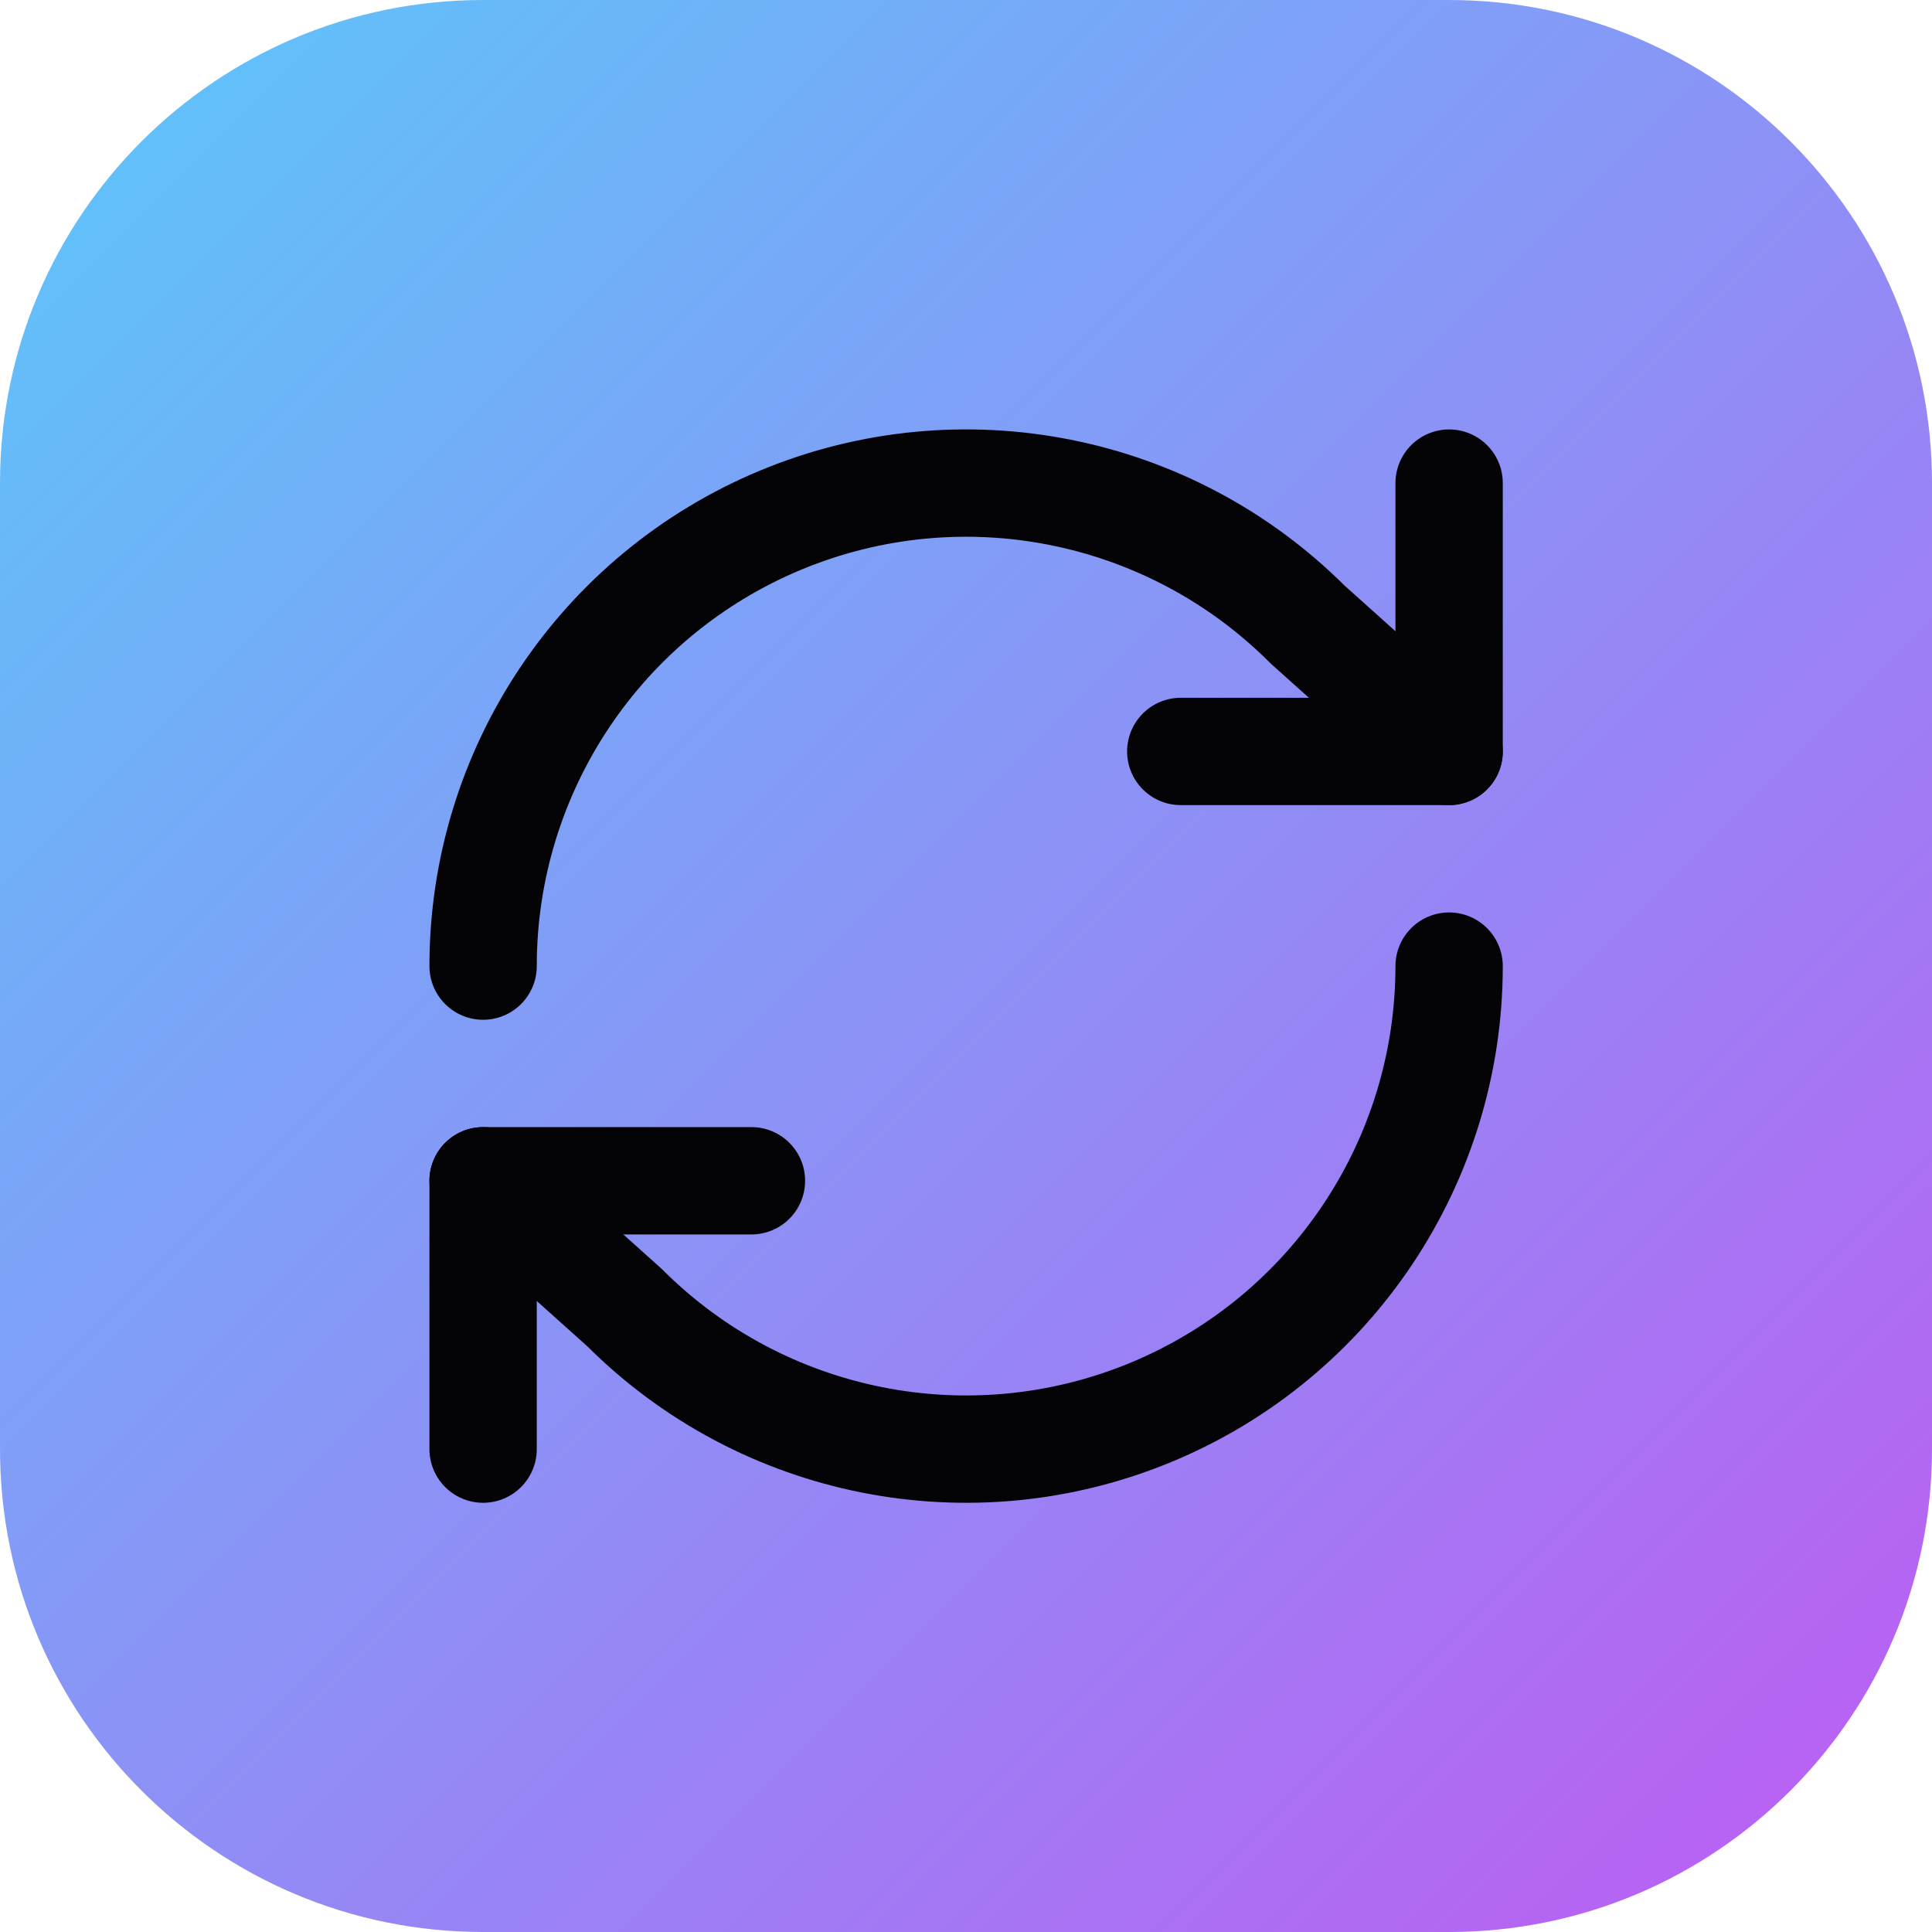
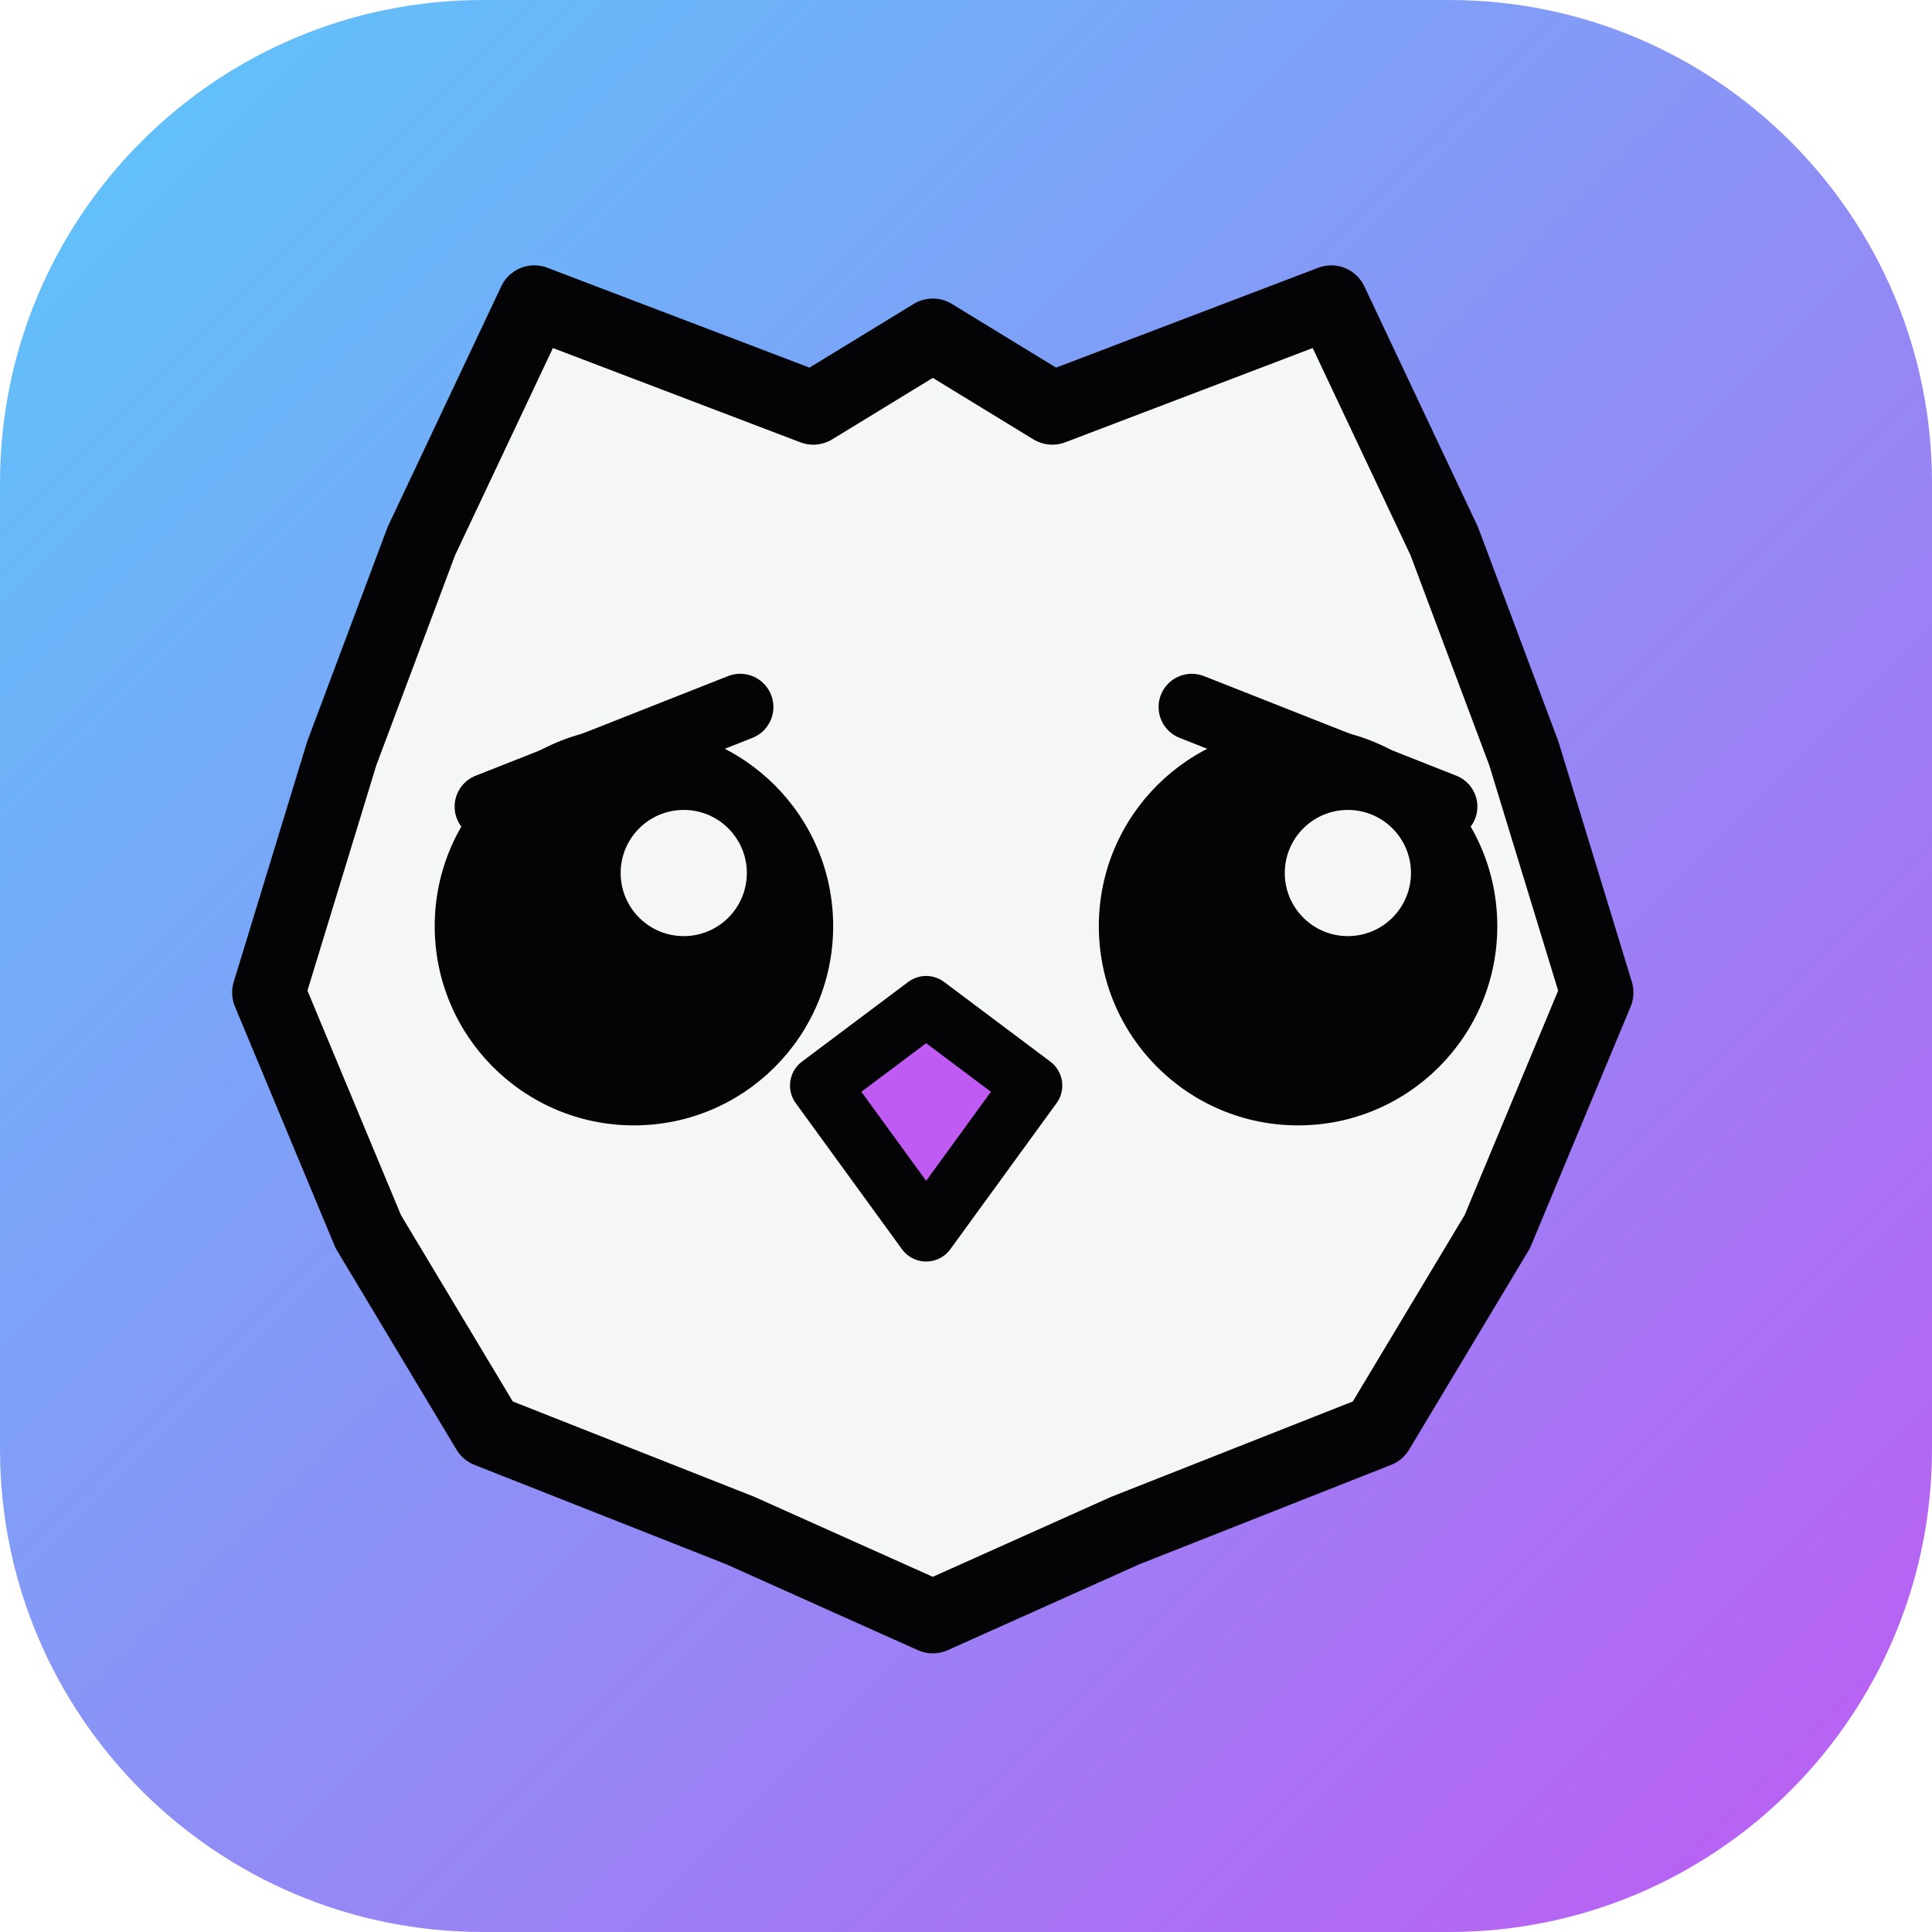
<svg xmlns="http://www.w3.org/2000/svg" viewBox="0 0 64 64">
  <defs>
    <linearGradient id="crypter-g" x1="0" y1="0" x2="1" y2="1">
      <stop offset="0" stop-color="#5ac8fa" />
      <stop offset="1" stop-color="#bf5af2" />
    </linearGradient>
  </defs>
  <rect width="64" height="64" rx="16" fill="url(#crypter-g)" />
-   <g transform="translate(10.67 10.67) scale(1.7778)" fill="none" stroke="#040406" stroke-width="2" stroke-linecap="round" stroke-linejoin="round">
-     <path d="M3 12a9 9 0 0 1 15.364-6.364L21 8" />
-     <path d="M21 3v5h-5" />
-     <path d="M21 12a9 9 0 0 1-15.364 6.364L3 16" />
-     <path d="M3 21v-5h5" />
+   <g transform="translate(5.6 5.6) scale(2.2)">
+     <path d="M11.5 2.5 L9.7 3.6 L5.5 2 L3.8 5.6 L2.6 8.8 L1.5 12.4 L3 16 L4.8 19 L8.6 20.5 L11.5 21.8 L14.4 20.5 L18.2 19 L20 16 L21.5 12.4 L20.4 8.8 L19.2 5.6 L17.5 2 L13.3 3.6 Z" fill="#f5f6f8" stroke="#040406" stroke-width="1.1" stroke-linejoin="round" />
+     <circle cx="7" cy="11.4" r="3" fill="#040406" />
+     <circle cx="7.75" cy="10.6" r="0.95" fill="#f5f6f8" />
+     <circle cx="17" cy="11.4" r="3" fill="#040406" />
+     <circle cx="17.75" cy="10.6" r="0.95" fill="#f5f6f8" />
+     <path d="M4.8 9.6 L8.6 8.1" stroke="#040406" stroke-width="1" stroke-linecap="round" />
+     <path d="M19.2 9.6 L15.4 8.1" stroke="#040406" stroke-width="1" stroke-linecap="round" />
+     <path d="M11.4 12.6 L13 13.8 L11.4 16 L9.8 13.8 Z" fill="#bf5af2" stroke="#040406" stroke-width="0.9" stroke-linejoin="round" />
  </g>
</svg>
